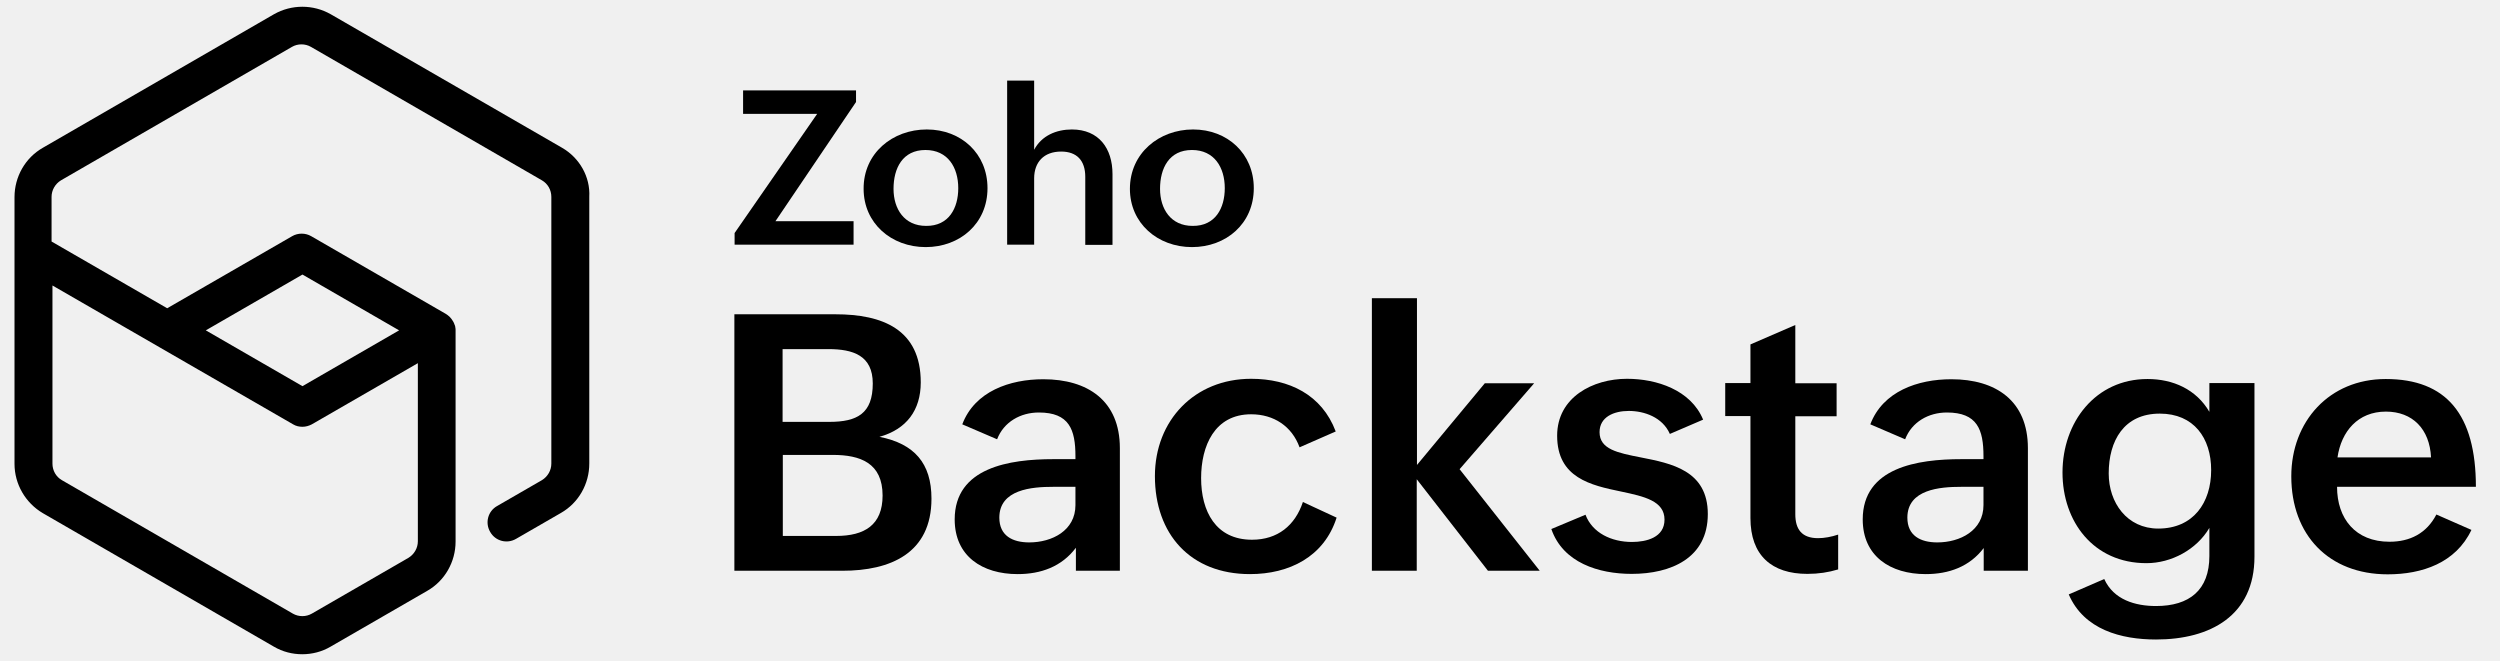
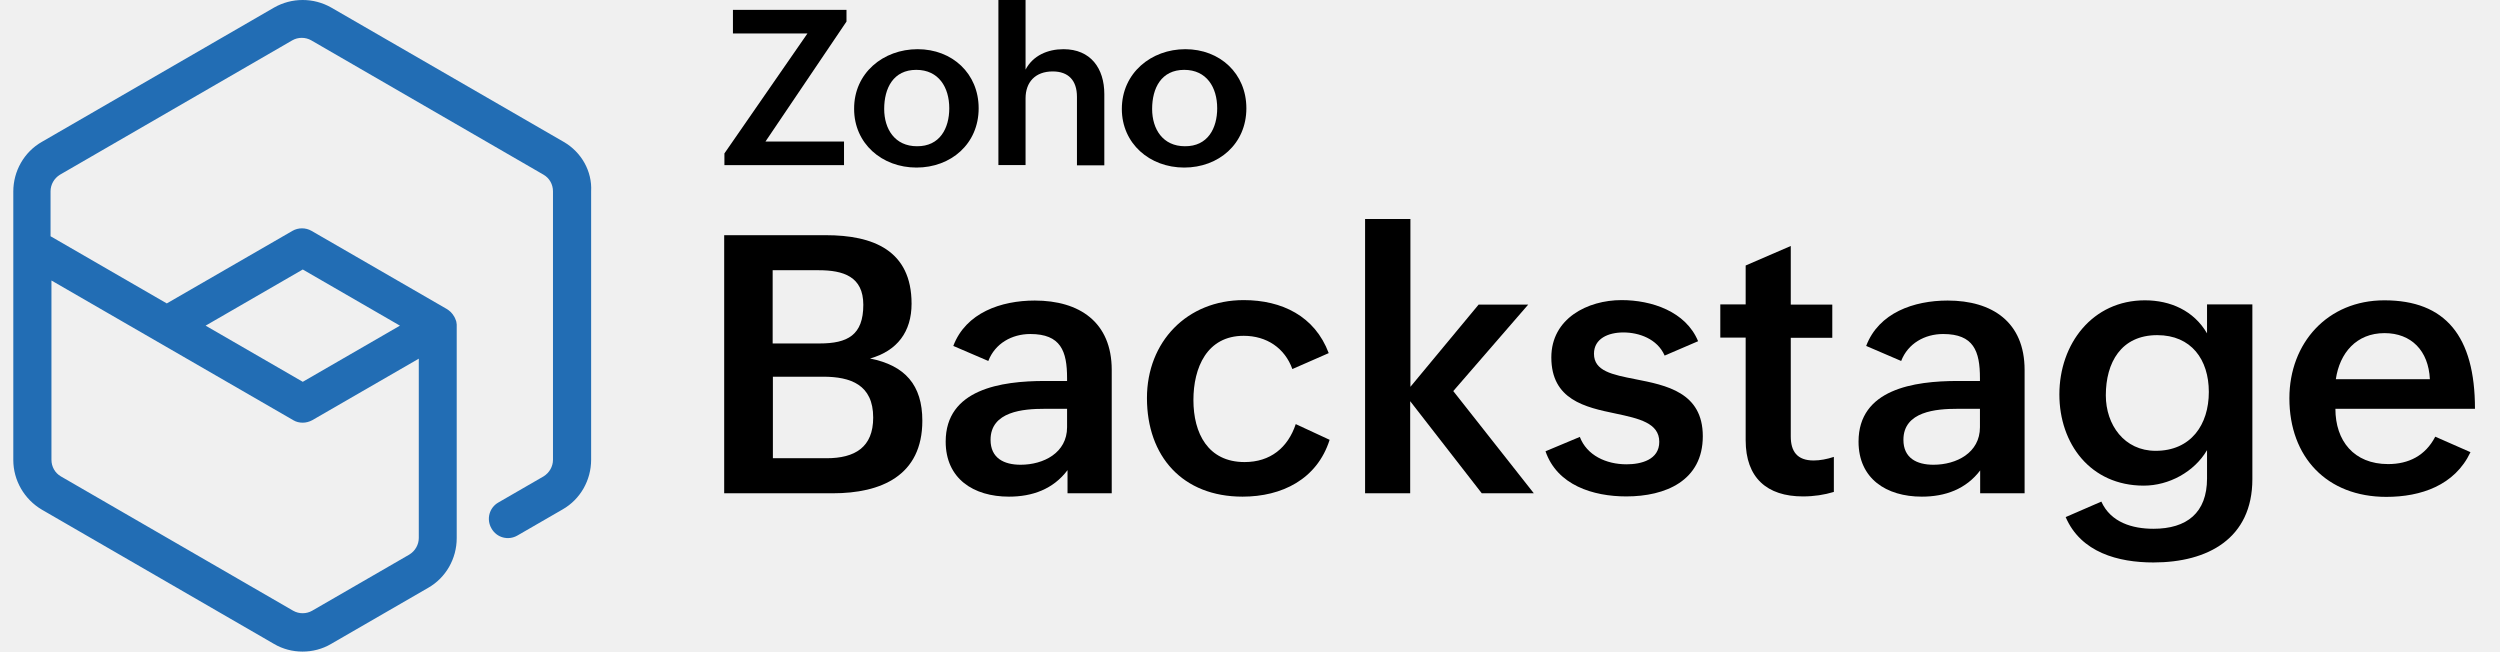
- <svg xmlns="http://www.w3.org/2000/svg" version="1.1" id="Layer_1" x="0px" y="0px" viewBox="0 0 1120 296" style="enable-background:new 0 0 1120 296;" xml:space="preserve">
-   <g>
-     <g>
-       <path d="M329,140.8h45.3c21,0,38.2,6.7,38.2,30.5c0,12.5-6.4,21-18.5,24.4c15.6,3.1,23.3,11.8,23.3,27.7    c0,24.5-18.4,32.3-39.9,32.3H329V140.8z M371.5,189c12.5,0,19.5-3.7,19.5-17.2c0-12.6-8.9-15.4-19.9-15.4h-20.5V189H371.5z     M374.6,240.1c12.7,0,20.8-4.9,20.8-18.1c0-14.6-10-18.2-22.3-18.2h-22.4v36.3H374.6z" />
-       <path d="M482,245.4c-6.4,8.5-15.7,11.8-26.1,11.8c-15.8,0-28.2-8-28.2-24.5c0-23.3,24.6-27,44.2-27h9.9v-1.3    c0-12-2.8-19.6-16.4-19.6c-8.2,0-15.7,4.2-18.7,12l-15.6-6.7c5.6-14.8,21.3-20.2,36.3-20.2c19.9,0,34.3,9.6,34.3,30.9v54.9H482    V245.4z M471.7,218.1c-9.3,0-24,1.1-24,13.8c0,8.1,5.9,11.1,13.4,11.1c10.2,0,20.7-5.3,20.7-16.7v-8.2H471.7z" />
-       <path d="M598.8,231.9c-5.6,17.6-21.3,25.3-38.8,25.3c-26.7,0-42.6-17.9-42.6-43.9c0-25,17.8-43.6,43.1-43.6    c17,0,31.7,7.1,37.9,23.6l-16.2,7.1c-3.4-9.4-11.5-14.8-21.7-14.8c-16.4,0-22.4,14.2-22.4,28.6c0,14.8,6.5,27.6,22.8,27.6    c11.5,0,19.3-6.4,22.8-16.9L598.8,231.9z" />
-       <path d="M614.7,133.6h20.1v74.7l30.4-36.6h22.1l-33.4,38.5l35.9,45.5h-23.2l-31.9-41v41h-20.1V133.6z" />
-       <path d="M710.3,230.6c3.1,8.2,11.7,12.2,20.8,12.2c6.5,0,14.6-2,14.6-10c0-8.4-9.1-10.4-19.5-12.6c-13.5-2.8-28.6-6.1-28.6-25    c0-17.3,16.1-25.5,31.3-25.5c13.3,0,28.6,5,34.1,18.3l-14.9,6.4c-3.3-7.5-11.5-10.3-18.4-10.3c-6.7,0-13.1,2.7-13.1,9.5    c0,7.7,8.2,9.3,18.4,11.3c13.7,2.7,30.1,5.8,30.1,25.4c0,19.8-16.6,26.8-34.1,26.8c-14.8,0-30.8-5-36-20.1L710.3,230.6z" />
-       <path d="M823.5,255.1c-4.3,1.3-8.8,2-13.8,2c-16,0-25.5-8.3-25.5-25v-45.7h-11.3v-14.8h11.3v-17.3l20.1-8.7v26.1h18.5v14.8h-18.5    v43.9c0,6.6,2.8,10.7,10.2,10.7c2.8,0,6-0.6,9-1.6V255.1z" />
-       <path d="M888.8,245.4c-6.4,8.5-15.7,11.8-26.1,11.8c-15.8,0-28.2-8-28.2-24.5c0-23.3,24.6-27,44.2-27h9.9v-1.3    c0-12-2.8-19.6-16.4-19.6c-8.2,0-15.7,4.2-18.7,12l-15.6-6.7c5.6-14.8,21.3-20.2,36.3-20.2c19.9,0,34.3,9.6,34.3,30.9v54.9h-19.8    V245.4z M878.5,218.1c-9.3,0-24,1.1-24,13.8c0,8.1,5.9,11.1,13.4,11.1c10.2,0,20.7-5.3,20.7-16.7v-8.2H878.5z" />
-       <path d="M942.7,259.4c4.2,9.3,13.9,12.1,23.2,12.1c14.9,0,23.9-7.1,23.9-22.4v-12.6c-5.7,9.7-17,15.8-28.2,15.8    c-23.8,0-37.6-18.7-37.6-40.6c0-22.6,14.8-41.9,38.1-41.9c11.4,0,21.8,4.6,27.7,14.7v-12.9h20.2v77.8c0,26.4-19.8,37.1-44.1,37.1    c-15.6,0-32.3-4.4-39.1-20.2L942.7,259.4z M990.6,210.6c0-14.4-7.8-25.3-23-25.3c-16.1,0-22.9,12.2-22.9,26.8    c0,13.1,8.2,24.7,22.2,24.7C982.6,236.8,990.6,225.2,990.6,210.6z" />
-       <path d="M1107.2,237.4c-7,14.8-22.1,19.9-37.5,19.9c-26.5,0-43.2-17.7-43.2-43.9c0-24.6,17-43.6,42.3-43.6    c27.2,0,40.4,15.9,40.4,48.3h-62.2c0,14.2,8.2,24.6,23.5,24.6c9.1,0,16.6-3.7,21-12.2L1107.2,237.4z M1089.1,204.9    c-0.6-12.7-8.3-20.5-20.2-20.5c-12.6,0-20,8.9-21.7,20.5H1089.1z" />
-     </g>
-     <g>
-       <path d="M329.1,104.4l37-53.4h-33.2V40.5h50.6v5.2l-36.1,53.4h35v10.5h-53.3V104.4z" />
-       <path d="M415.2,58c15.4,0,27.2,10.8,27.2,26.3c0,15.9-12.4,26.4-27.7,26.4c-15.4,0-27.8-10.7-27.8-26.1    C386.8,68.6,399.9,58,415.2,58z M429.3,84.3c0-9.3-4.7-17.1-14.7-17.1c-10.2,0-14.3,8.1-14.3,17.4c0,9,4.8,16.6,14.6,16.6    C425.1,101.3,429.3,93.2,429.3,84.3z" />
-       <path d="M451.2,36.1h12.1v31c3.3-6.3,9.9-9.1,16.9-9.1c12.1,0,18.2,8.5,18.2,20v31.7h-12.2V79.2c0-7.3-3.8-11.3-10.8-11.3    c-7.8,0-12.1,4.8-12.1,12v29.7h-12.1V36.1z" />
-       <path d="M534.5,58c15.4,0,27.2,10.8,27.2,26.3c0,15.9-12.4,26.4-27.7,26.4c-15.4,0-27.8-10.7-27.8-26.1    C506.2,68.6,519.3,58,534.5,58z M548.7,84.3c0-9.3-4.7-17.1-14.7-17.1c-10.2,0-14.3,8.1-14.3,17.4c0,9,4.8,16.6,14.6,16.6    C544.5,101.3,548.7,93.2,548.7,84.3z" />
-     </g>
+ <svg xmlns="http://www.w3.org/2000/svg" width="188" height="49" viewBox="0 0 188 49" fill="none">
+   <g clip-path="url(#clip0_1017_1513)">
+     <path d="M42.394 10.671L24.912 0.57C23.579 -0.19 21.942 -0.19 20.609 0.57L3.143 10.671C1.81 11.432 1 12.867 1 14.405V34.59C1 36.127 1.827 37.547 3.143 38.324L20.609 48.425C21.267 48.813 22.009 48.999 22.752 48.999C23.494 48.999 24.237 48.813 24.895 48.425L32.202 44.202C33.535 43.442 34.345 42.006 34.345 40.469V24.489C34.345 24.489 34.345 24.489 34.345 24.472C34.345 24.405 34.345 24.354 34.328 24.286C34.328 24.236 34.311 24.168 34.294 24.117C34.294 24.101 34.294 24.101 34.278 24.084C34.261 24.033 34.244 23.999 34.227 23.948C34.227 23.932 34.227 23.932 34.21 23.915C34.193 23.864 34.159 23.813 34.126 23.763C34.092 23.712 34.058 23.661 34.024 23.611L34.008 23.594C33.974 23.56 33.94 23.509 33.906 23.476L33.889 23.459C33.805 23.374 33.704 23.307 33.602 23.239L23.427 17.361C22.988 17.107 22.431 17.107 21.992 17.361L12.543 22.817L3.801 17.766V14.388C3.801 13.881 4.071 13.408 4.51 13.138L21.976 3.036C22.414 2.783 22.971 2.783 23.41 3.036L40.876 13.138C41.314 13.391 41.584 13.864 41.584 14.388V34.574C41.584 35.08 41.314 35.553 40.876 35.824L37.484 37.783C36.792 38.172 36.556 39.05 36.961 39.742C37.349 40.435 38.226 40.672 38.918 40.266L42.31 38.307C43.643 37.547 44.453 36.111 44.453 34.574V14.388C44.538 12.867 43.711 11.432 42.394 10.671ZM22.769 20.266L30.076 24.489L22.769 28.712L15.462 24.489L22.769 20.266ZM22.06 31.601C22.279 31.736 22.532 31.786 22.769 31.786C23.005 31.786 23.258 31.719 23.477 31.601L31.493 26.972V40.452C31.493 40.959 31.223 41.432 30.784 41.702L23.477 45.925C23.039 46.178 22.482 46.178 22.043 45.925L4.577 35.824C4.139 35.57 3.869 35.097 3.869 34.574V21.094L22.06 31.601Z" fill="#226DB4" />
+     <path d="M54.459 17.686H62.103C65.647 17.686 68.55 18.818 68.55 22.838C68.55 24.949 67.47 26.385 65.428 26.959C68.06 27.483 69.36 28.953 69.36 31.639C69.36 35.777 66.255 37.095 62.627 37.095H54.459V17.686ZM61.631 25.828C63.74 25.828 64.921 25.203 64.921 22.922C64.921 20.794 63.42 20.321 61.563 20.321H58.104V25.828H61.631ZM62.154 34.459C64.297 34.459 65.664 33.632 65.664 31.402C65.664 28.936 63.977 28.328 61.901 28.328H58.121V34.459H62.154Z" fill="black" />
+     <path d="M80.278 35.355C79.198 36.791 77.628 37.348 75.873 37.348C73.207 37.348 71.115 35.997 71.115 33.209C71.115 29.274 75.266 28.649 78.573 28.649H80.244V28.429C80.244 26.402 79.772 25.118 77.477 25.118C76.093 25.118 74.827 25.828 74.321 27.145L71.688 26.014C72.633 23.514 75.283 22.601 77.814 22.601C81.172 22.601 83.602 24.223 83.602 27.821V37.095H80.278V35.355ZM78.54 30.743C76.97 30.743 74.49 30.929 74.49 33.074C74.49 34.443 75.485 34.949 76.751 34.949C78.472 34.949 80.244 34.054 80.244 32.128V30.743H78.54Z" fill="black" />
+     <path d="M99.988 33.074C99.043 36.047 96.393 37.348 93.44 37.348C88.935 37.348 86.251 34.324 86.251 29.932C86.251 25.709 89.255 22.568 93.525 22.568C96.393 22.568 98.874 23.767 99.92 26.554L97.186 27.753C96.613 26.166 95.246 25.253 93.525 25.253C90.757 25.253 89.745 27.652 89.745 30.084C89.745 32.584 90.841 34.747 93.592 34.747C95.533 34.747 96.849 33.666 97.44 31.892L99.988 33.074Z" fill="black" />
+     <path d="M102.671 16.47H106.063V29.088L111.193 22.905H114.922L109.286 29.409L115.344 37.095H111.429L106.046 30.169V37.095H102.654V16.47H102.671Z" fill="black" />
+     <path d="M118.803 32.855C119.327 34.24 120.778 34.916 122.313 34.916C123.41 34.916 124.777 34.578 124.777 33.226C124.777 31.807 123.242 31.47 121.487 31.098C119.208 30.625 116.66 30.068 116.66 26.875C116.66 23.953 119.377 22.568 121.942 22.568C124.187 22.568 126.768 23.412 127.697 25.659L125.182 26.74C124.625 25.473 123.242 25 122.077 25C120.947 25 119.867 25.456 119.867 26.605C119.867 27.905 121.25 28.176 122.972 28.514C125.283 28.97 128.051 29.493 128.051 32.804C128.051 36.149 125.25 37.331 122.297 37.331C119.799 37.331 117.099 36.486 116.222 33.936L118.803 32.855Z" fill="black" />
+     <path d="M137.906 36.993C137.18 37.213 136.421 37.331 135.577 37.331C132.877 37.331 131.274 35.929 131.274 33.108V25.389H129.367V22.889H131.274V19.966L134.666 18.497V22.905H137.788V25.405H134.666V32.821C134.666 33.936 135.138 34.628 136.387 34.628C136.86 34.628 137.4 34.527 137.906 34.358V36.993Z" fill="black" />
+     <path d="M148.925 35.355C147.845 36.791 146.276 37.348 144.521 37.348C141.855 37.348 139.762 35.997 139.762 33.209C139.762 29.274 143.913 28.649 147.221 28.649H148.892V28.429C148.892 26.402 148.419 25.118 146.124 25.118C144.74 25.118 143.475 25.828 142.968 27.145L140.336 26.014C141.281 23.514 143.93 22.601 146.462 22.601C149.82 22.601 152.25 24.223 152.25 27.821V37.095H148.908V35.355H148.925ZM147.187 30.743C145.618 30.743 143.137 30.929 143.137 33.074C143.137 34.443 144.133 34.949 145.398 34.949C147.12 34.949 148.892 34.054 148.892 32.128V30.743H147.187Z" fill="black" />
+     <path d="M158.021 37.72C158.73 39.291 160.367 39.764 161.936 39.764C164.45 39.764 165.969 38.564 165.969 35.98V33.851C165.007 35.49 163.1 36.52 161.21 36.52C157.194 36.52 154.865 33.361 154.865 29.662C154.865 25.845 157.363 22.584 161.295 22.584C163.218 22.584 164.973 23.361 165.969 25.068V22.889H169.378V36.03C169.378 40.49 166.037 42.297 161.936 42.297C159.303 42.297 156.485 41.554 155.338 38.885L158.021 37.72ZM166.104 29.476C166.104 27.044 164.788 25.203 162.223 25.203C159.506 25.203 158.358 27.264 158.358 29.73C158.358 31.943 159.742 33.902 162.105 33.902C164.754 33.902 166.104 31.943 166.104 29.476Z" fill="black" />
+     <path d="M185.78 34.003C184.599 36.503 182.051 37.365 179.452 37.365C174.98 37.365 172.162 34.375 172.162 29.949C172.162 25.794 175.031 22.584 179.3 22.584C183.89 22.584 186.118 25.27 186.118 30.743H175.622C175.622 33.142 177.005 34.899 179.587 34.899C181.123 34.899 182.388 34.274 183.131 32.838L185.78 34.003ZM182.726 28.514C182.625 26.368 181.325 25.051 179.317 25.051C177.191 25.051 175.942 26.554 175.655 28.514H182.726Z" fill="black" />
+     <path d="M54.476 11.537L60.72 2.517H55.117V0.743H63.656V1.622L57.564 10.642H63.47V12.416H54.476V11.537Z" fill="black" />
+     <path d="M69.005 3.699C71.604 3.699 73.595 5.524 73.595 8.142C73.595 10.828 71.503 12.601 68.921 12.601C66.322 12.601 64.23 10.794 64.23 8.193C64.213 5.49 66.423 3.699 69.005 3.699ZM71.385 8.142C71.385 6.571 70.591 5.253 68.904 5.253C67.183 5.253 66.491 6.622 66.491 8.193C66.491 9.713 67.301 10.997 68.955 10.997C70.676 11.014 71.385 9.645 71.385 8.142Z" fill="black" />
+     <path d="M75.08 0H77.122V5.236C77.679 4.172 78.793 3.699 79.974 3.699C82.016 3.699 83.045 5.135 83.045 7.078V12.432H80.987V7.28C80.987 6.047 80.345 5.372 79.164 5.372C77.848 5.372 77.122 6.182 77.122 7.399V12.415H75.08V0Z" fill="black" />
+     <path d="M89.137 3.699C91.736 3.699 93.727 5.524 93.727 8.142C93.727 10.828 91.635 12.601 89.053 12.601C86.454 12.601 84.362 10.794 84.362 8.193C84.362 5.49 86.572 3.699 89.137 3.699ZM91.533 8.142C91.533 6.571 90.74 5.253 89.053 5.253C87.332 5.253 86.64 6.622 86.64 8.193C86.64 9.713 87.45 10.997 89.103 10.997C90.825 11.014 91.533 9.645 91.533 8.142Z" fill="black" />
  </g>
-   <path class="st1" d="M251.8,66.2L148.2,6.4c-7.9-4.5-17.6-4.5-25.5,0L19.2,66.2c-7.9,4.5-12.7,13-12.7,22.1v119.5  c0,9.1,4.9,17.5,12.7,22.1l103.5,59.8c3.9,2.3,8.3,3.4,12.7,3.4s8.8-1.1,12.7-3.4l43.3-25c7.9-4.5,12.7-13,12.7-22.1V148  c0,0,0,0,0-0.1c0-0.4,0-0.7-0.1-1.1c0,0,0,0,0,0c0-0.3-0.1-0.7-0.2-1c0-0.1,0-0.1-0.1-0.2c-0.1-0.3-0.2-0.5-0.3-0.8  c0-0.1,0-0.1-0.1-0.2c-0.1-0.3-0.3-0.6-0.5-0.9c-0.2-0.3-0.4-0.6-0.6-0.9c0,0-0.1-0.1-0.1-0.1c-0.2-0.2-0.4-0.5-0.6-0.7  c0,0-0.1-0.1-0.1-0.1c-0.5-0.5-1.1-0.9-1.7-1.3c0,0,0,0,0,0l-60.3-34.8c-2.6-1.5-5.9-1.5-8.5,0l-56,32.3l-51.8-29.9V88.2  c0-3,1.6-5.8,4.2-7.4l103.5-59.8c2.6-1.5,5.9-1.5,8.5,0l103.5,59.8c2.6,1.5,4.2,4.3,4.2,7.4v119.5c0,3-1.6,5.8-4.2,7.4l-20.1,11.6  c-4.1,2.3-5.5,7.5-3.1,11.6c2.3,4.1,7.5,5.5,11.6,3.1l20.1-11.6c7.9-4.5,12.7-13,12.7-22.1V88.2C264.5,79.2,259.6,70.7,251.8,66.2z   M135.5,123l43.3,25l-43.3,25l-43.3-25L135.5,123z M131.3,190.1c1.3,0.8,2.8,1.1,4.2,1.1s2.9-0.4,4.2-1.1l47.5-27.4v79.8  c0,3-1.6,5.8-4.2,7.4l-43.3,25c-2.6,1.5-5.9,1.5-8.5,0L27.7,215.1c-2.6-1.5-4.2-4.3-4.2-7.4v-79.8L131.3,190.1z" />
+   <defs>
+     <clipPath id="clip0_1017_1513">
+       <rect width="187.118" height="48.999" fill="white" />
+     </clipPath>
+   </defs>
</svg>
